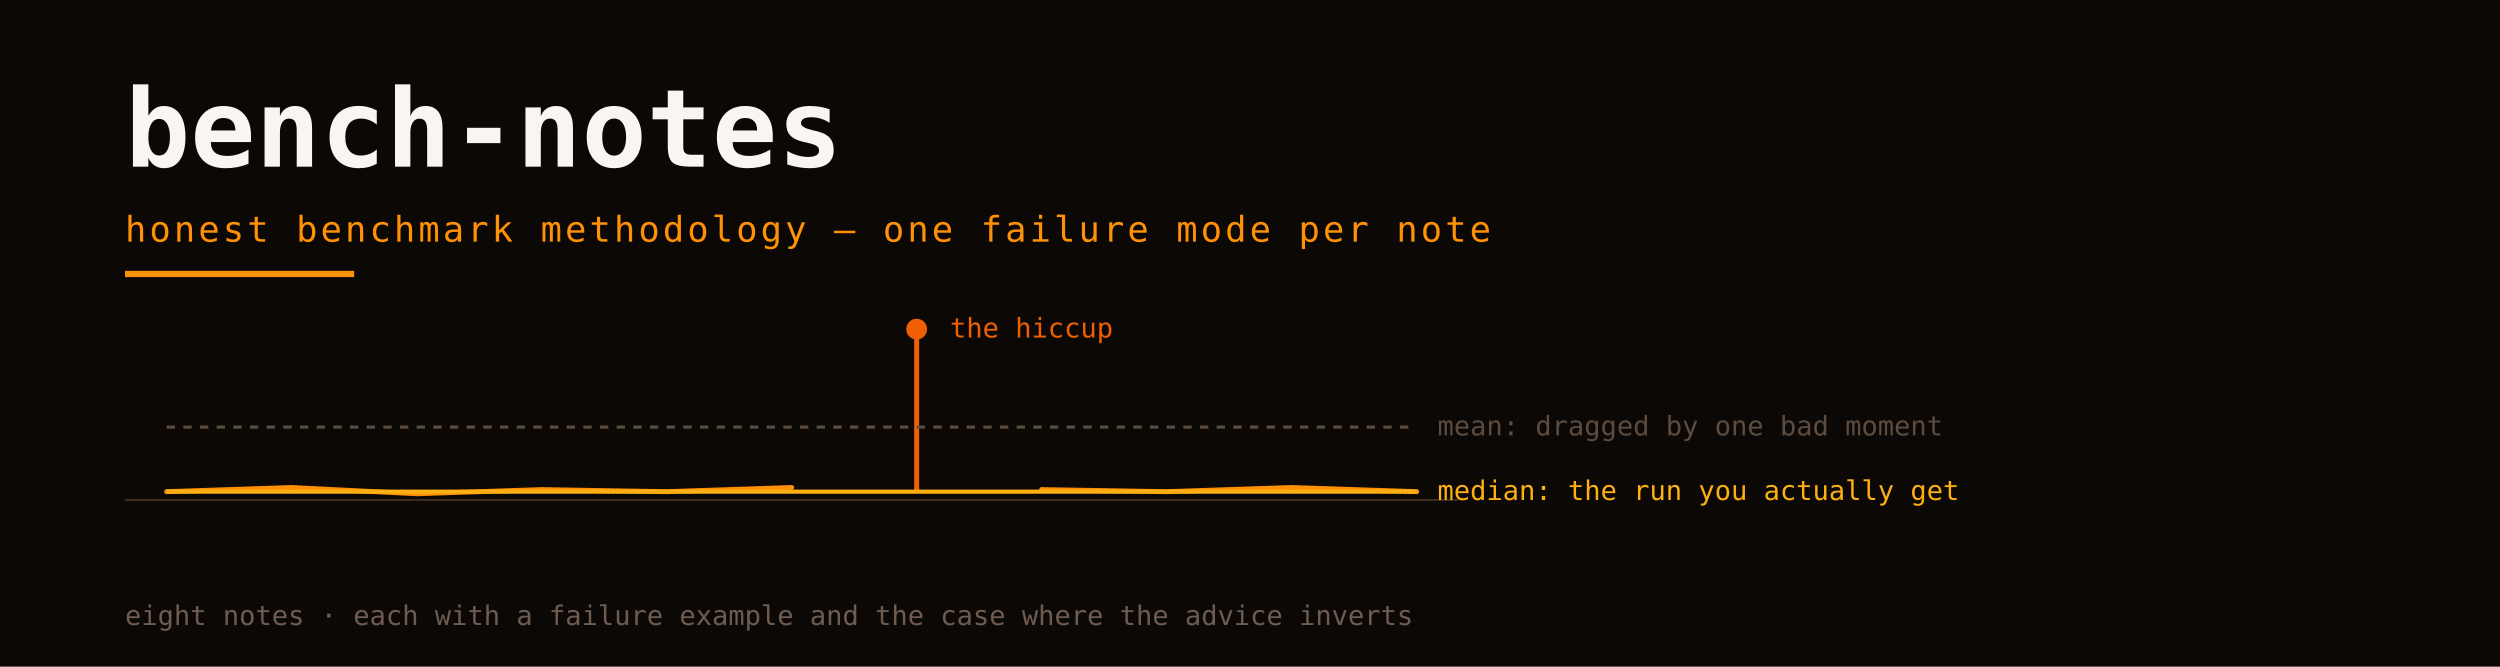
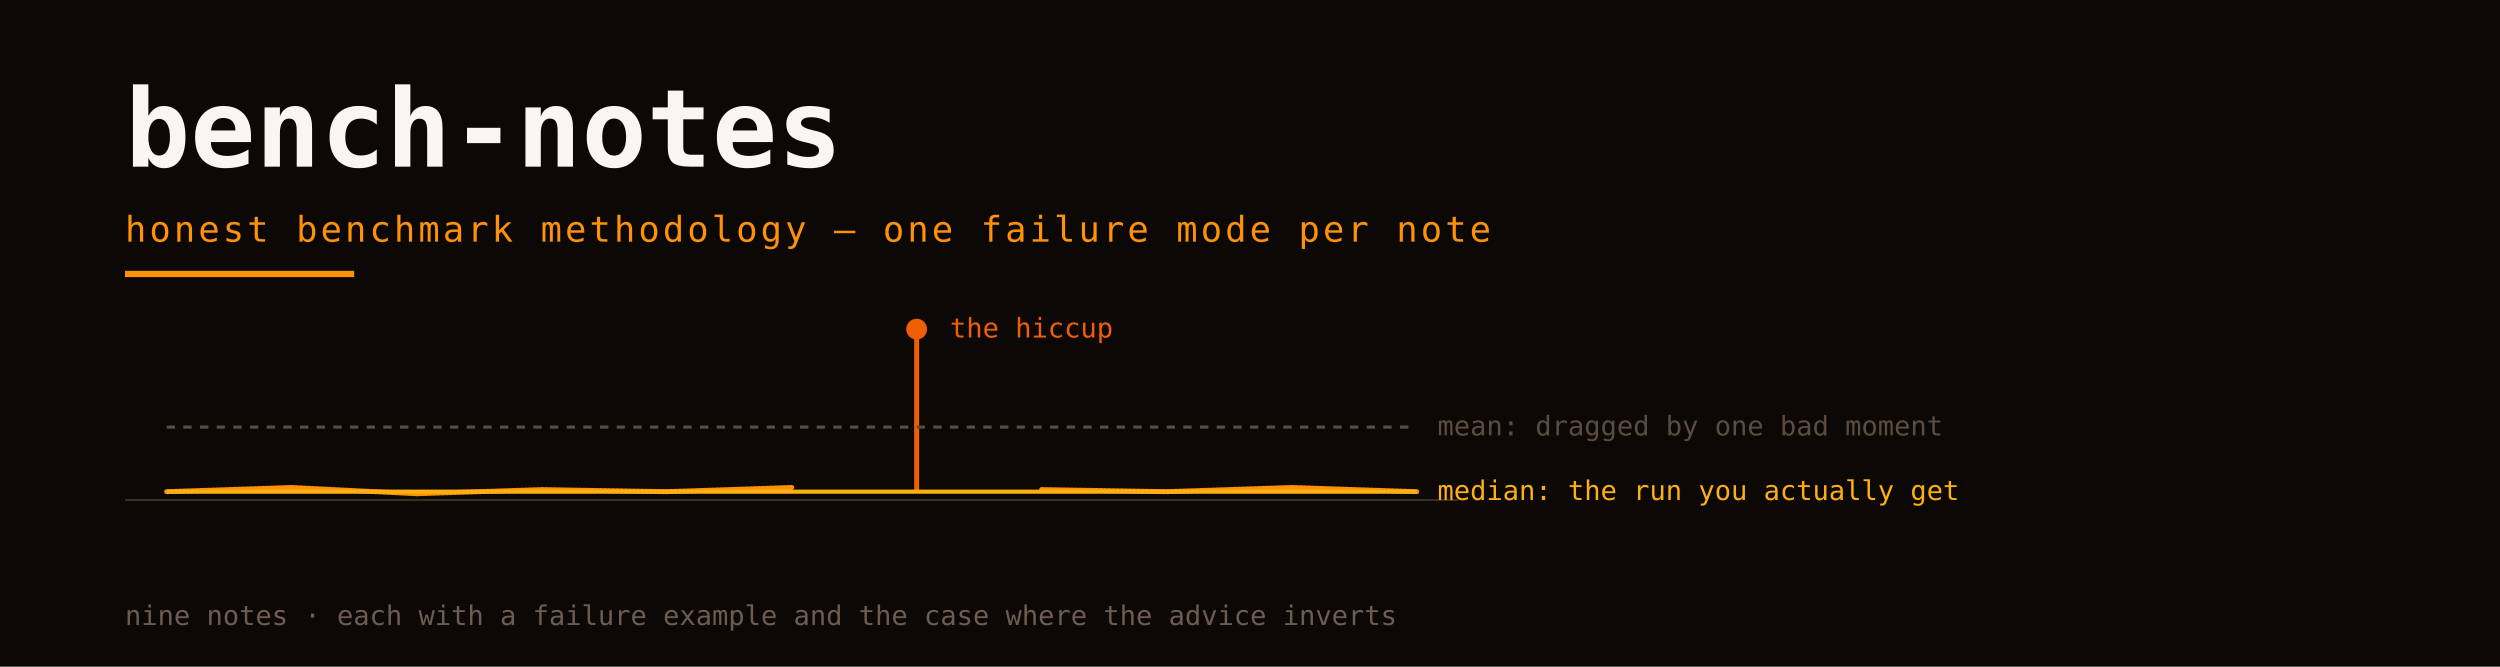
<svg xmlns="http://www.w3.org/2000/svg" viewBox="0 0 1200 320" width="1200" height="320" role="img" aria-label="bench-notes — two distributions: the mean chases the outlier, the median holds">
  <style>
    .draw { animation: draw 2.2s cubic-bezier(.4,0,.2,1) .4s both; }
    .draw2 { animation: draw 2.2s cubic-bezier(.4,0,.2,1) 1.2s both; }
    .outlier { animation: pop .5s ease-out 2.2s both; }
    .meanline { animation: slide 1.4s ease-out 2.6s both; }
    .medline { animation: rise2 .8s ease-out 3.4s both; }
    @keyframes draw { from { stroke-dashoffset: 1; } }
    @keyframes pop { from { opacity: 0; transform: translateY(14px); } }
    @keyframes slide { from { opacity: 0; } }
    @keyframes rise2 { from { opacity: 0; } }
    @media (prefers-reduced-motion: reduce) { .draw, .draw2, .outlier, .meanline, .medline { animation: none; } }
  </style>
  <rect width="1200" height="320" fill="#0b0806" />
  <text x="60" y="80" font-family="ui-monospace, SFMono-Regular, Menlo, Consolas, monospace" font-size="52" font-weight="700" fill="#F8F5F2">bench-notes</text>
  <text x="60" y="116" font-family="ui-monospace, Menlo, monospace" font-size="17" letter-spacing="1.5" fill="#FE9106">honest benchmark methodology — one failure mode per note</text>
  <rect x="60" y="130" width="110" height="3" fill="#FE9106" />
  <line x1="60" y1="240" x2="700" y2="240" stroke="#3a2c1e" stroke-width="1" />
  <path class="draw" pathLength="1" stroke-dasharray="1" stroke-dashoffset="0" d="M80 236 L140 234 L200 237 L260 235 L320 236 L380 234" fill="none" stroke="#FE9106" stroke-width="2.4" stroke-linecap="round" />
  <g class="outlier">
    <line x1="440" y1="236" x2="440" y2="160" stroke="#F05F03" stroke-width="2.4" />
    <circle cx="440" cy="158" r="5" fill="#F05F03" />
    <text x="456" y="162" font-family="ui-monospace, Menlo, monospace" font-size="13" fill="#F05F03">the hiccup</text>
  </g>
  <path class="draw2" pathLength="1" stroke-dasharray="1" stroke-dashoffset="0" d="M500 235 L560 236 L620 234 L680 236" fill="none" stroke="#FE9106" stroke-width="2.4" stroke-linecap="round" />
  <g class="meanline">
    <line x1="80" y1="205" x2="680" y2="205" stroke="#5c4c3f" stroke-width="1.5" stroke-dasharray="4 4" />
    <text x="690" y="209" font-family="ui-monospace, Menlo, monospace" font-size="13" fill="#5c4c3f">mean: dragged by one bad moment</text>
  </g>
  <g class="medline">
    <line x1="80" y1="236" x2="680" y2="236" stroke="#FEAF12" stroke-width="2" />
    <text x="690" y="240" font-family="ui-monospace, Menlo, monospace" font-size="13" fill="#FEAF12">median: the run you actually get</text>
  </g>
-   <text x="60" y="300" font-family="ui-monospace, Menlo, monospace" font-size="13" fill="#6e5c50">eight notes · each with a failure example and the case where the advice inverts</text>
+   <text x="60" y="300" font-family="ui-monospace, Menlo, monospace" font-size="13" fill="#6e5c50">nine notes · each with a failure example and the case where the advice inverts</text>
</svg>
